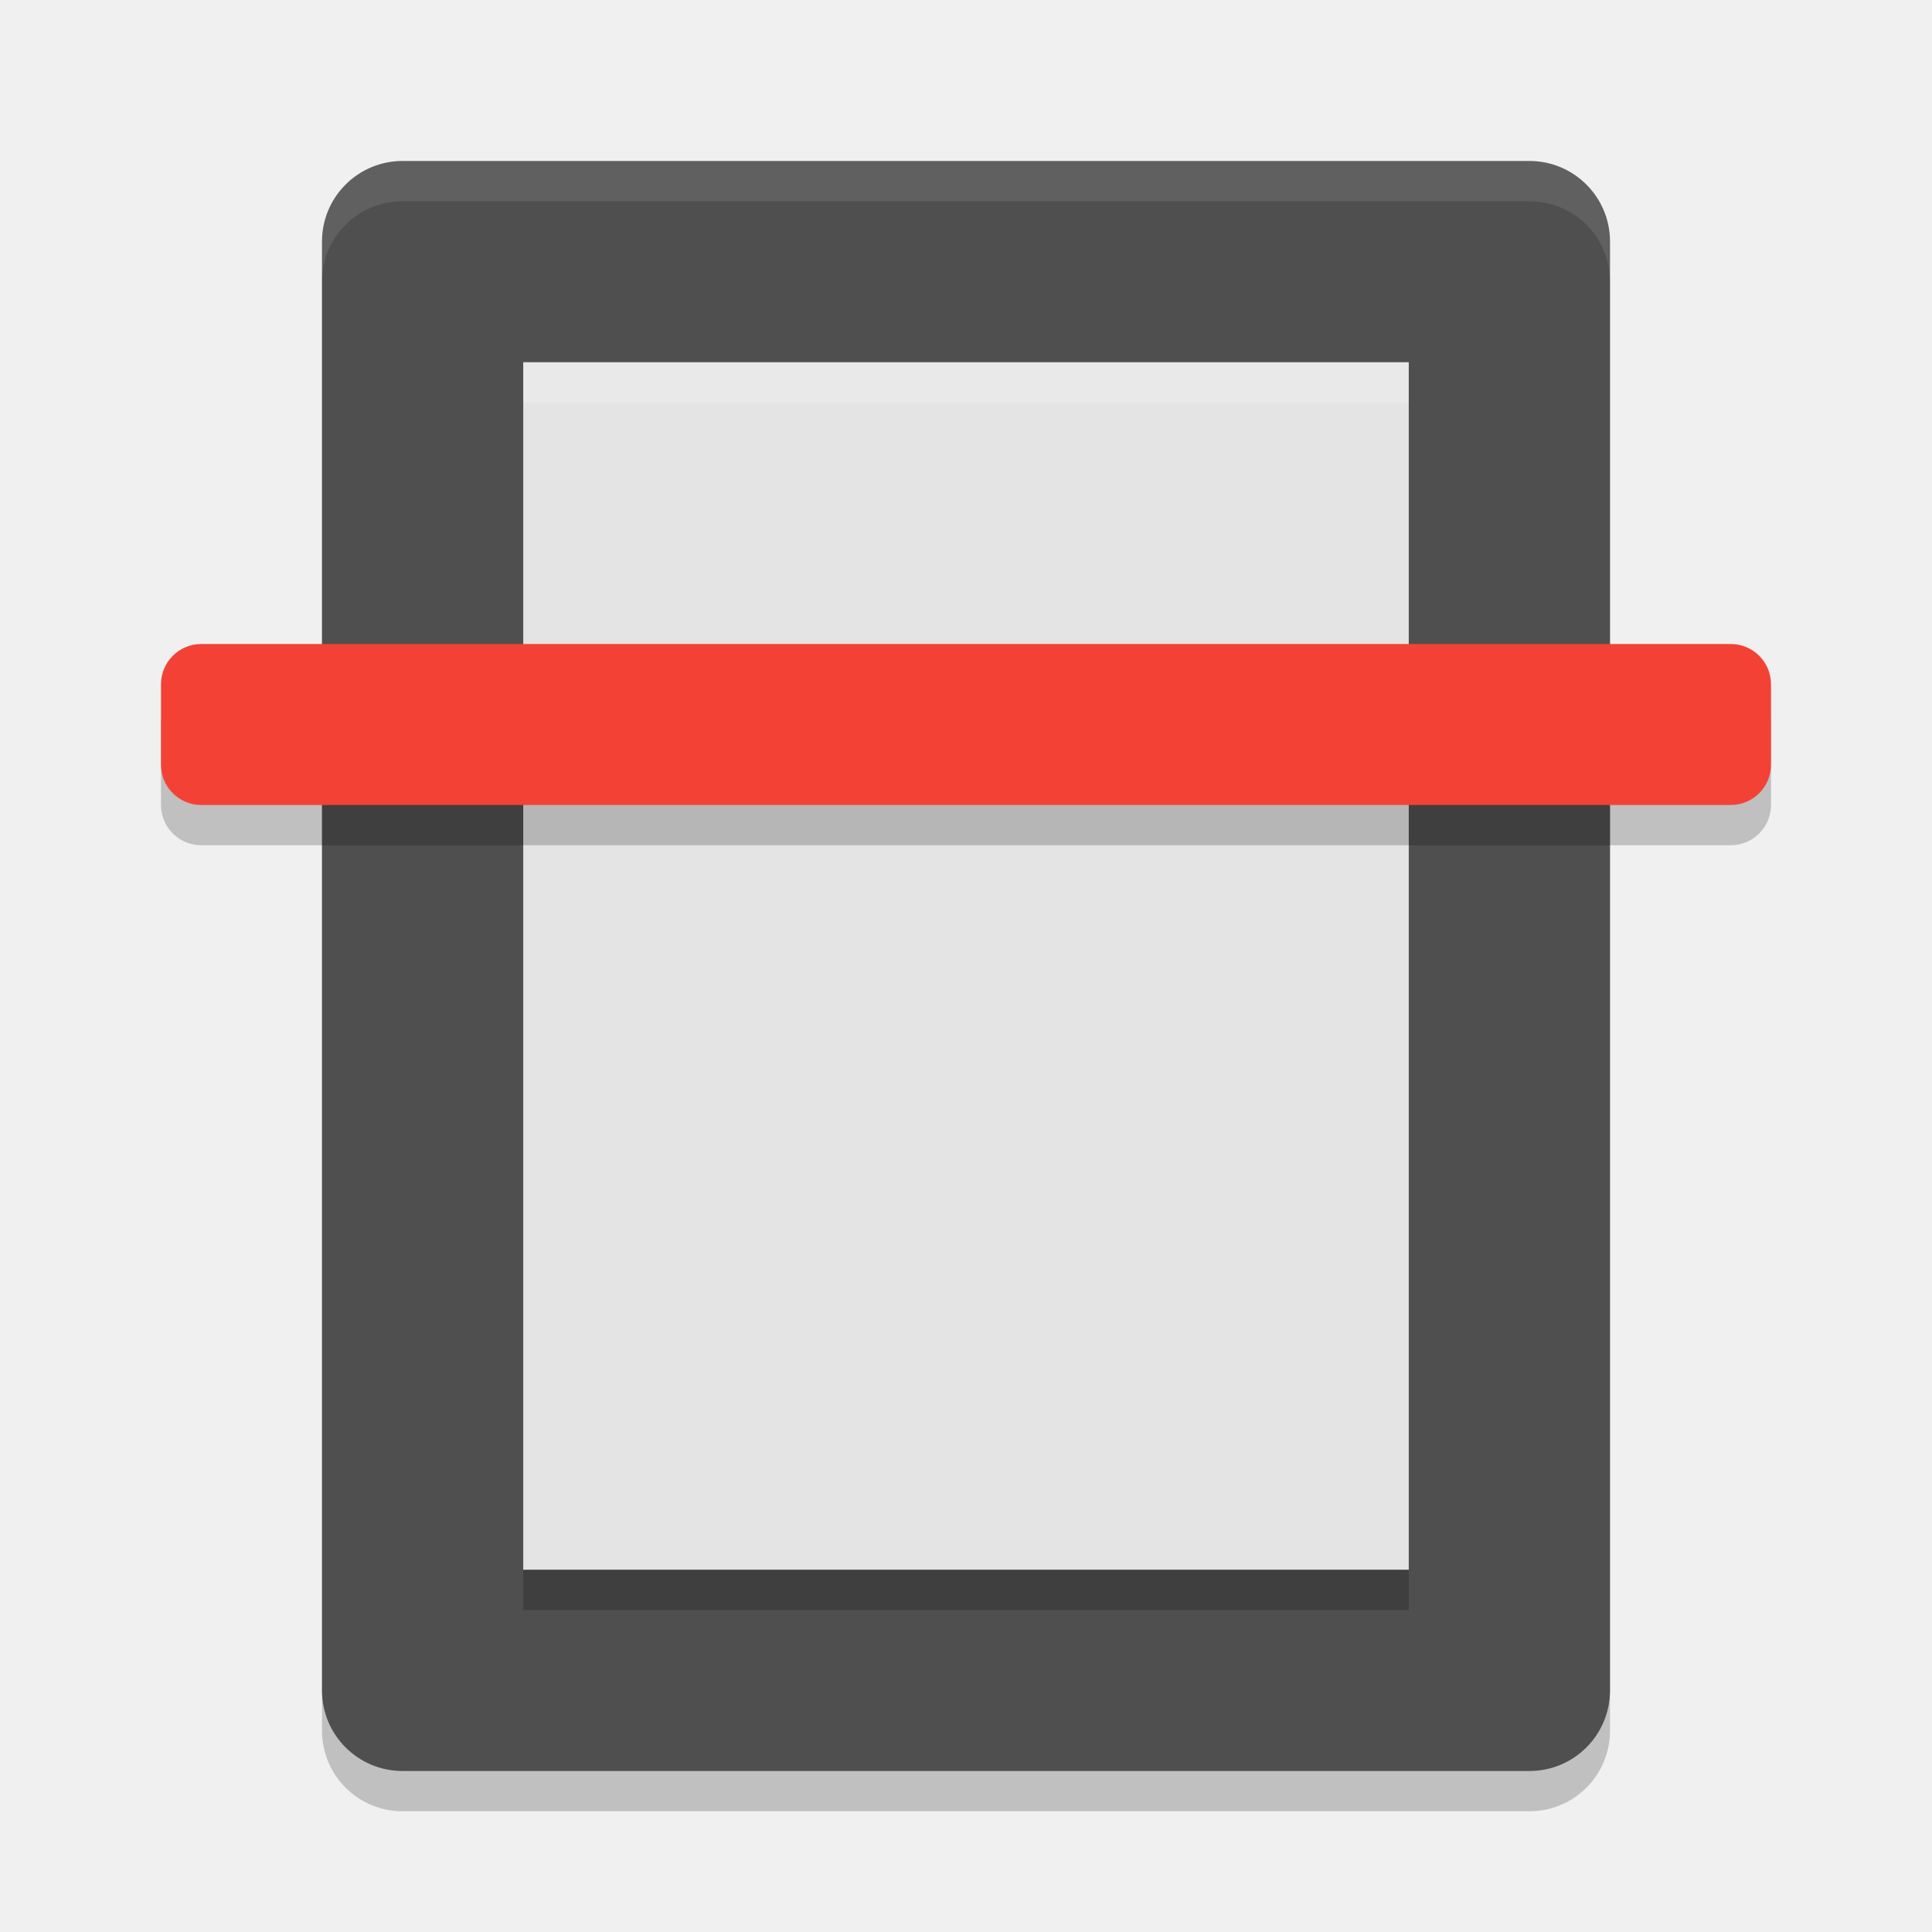
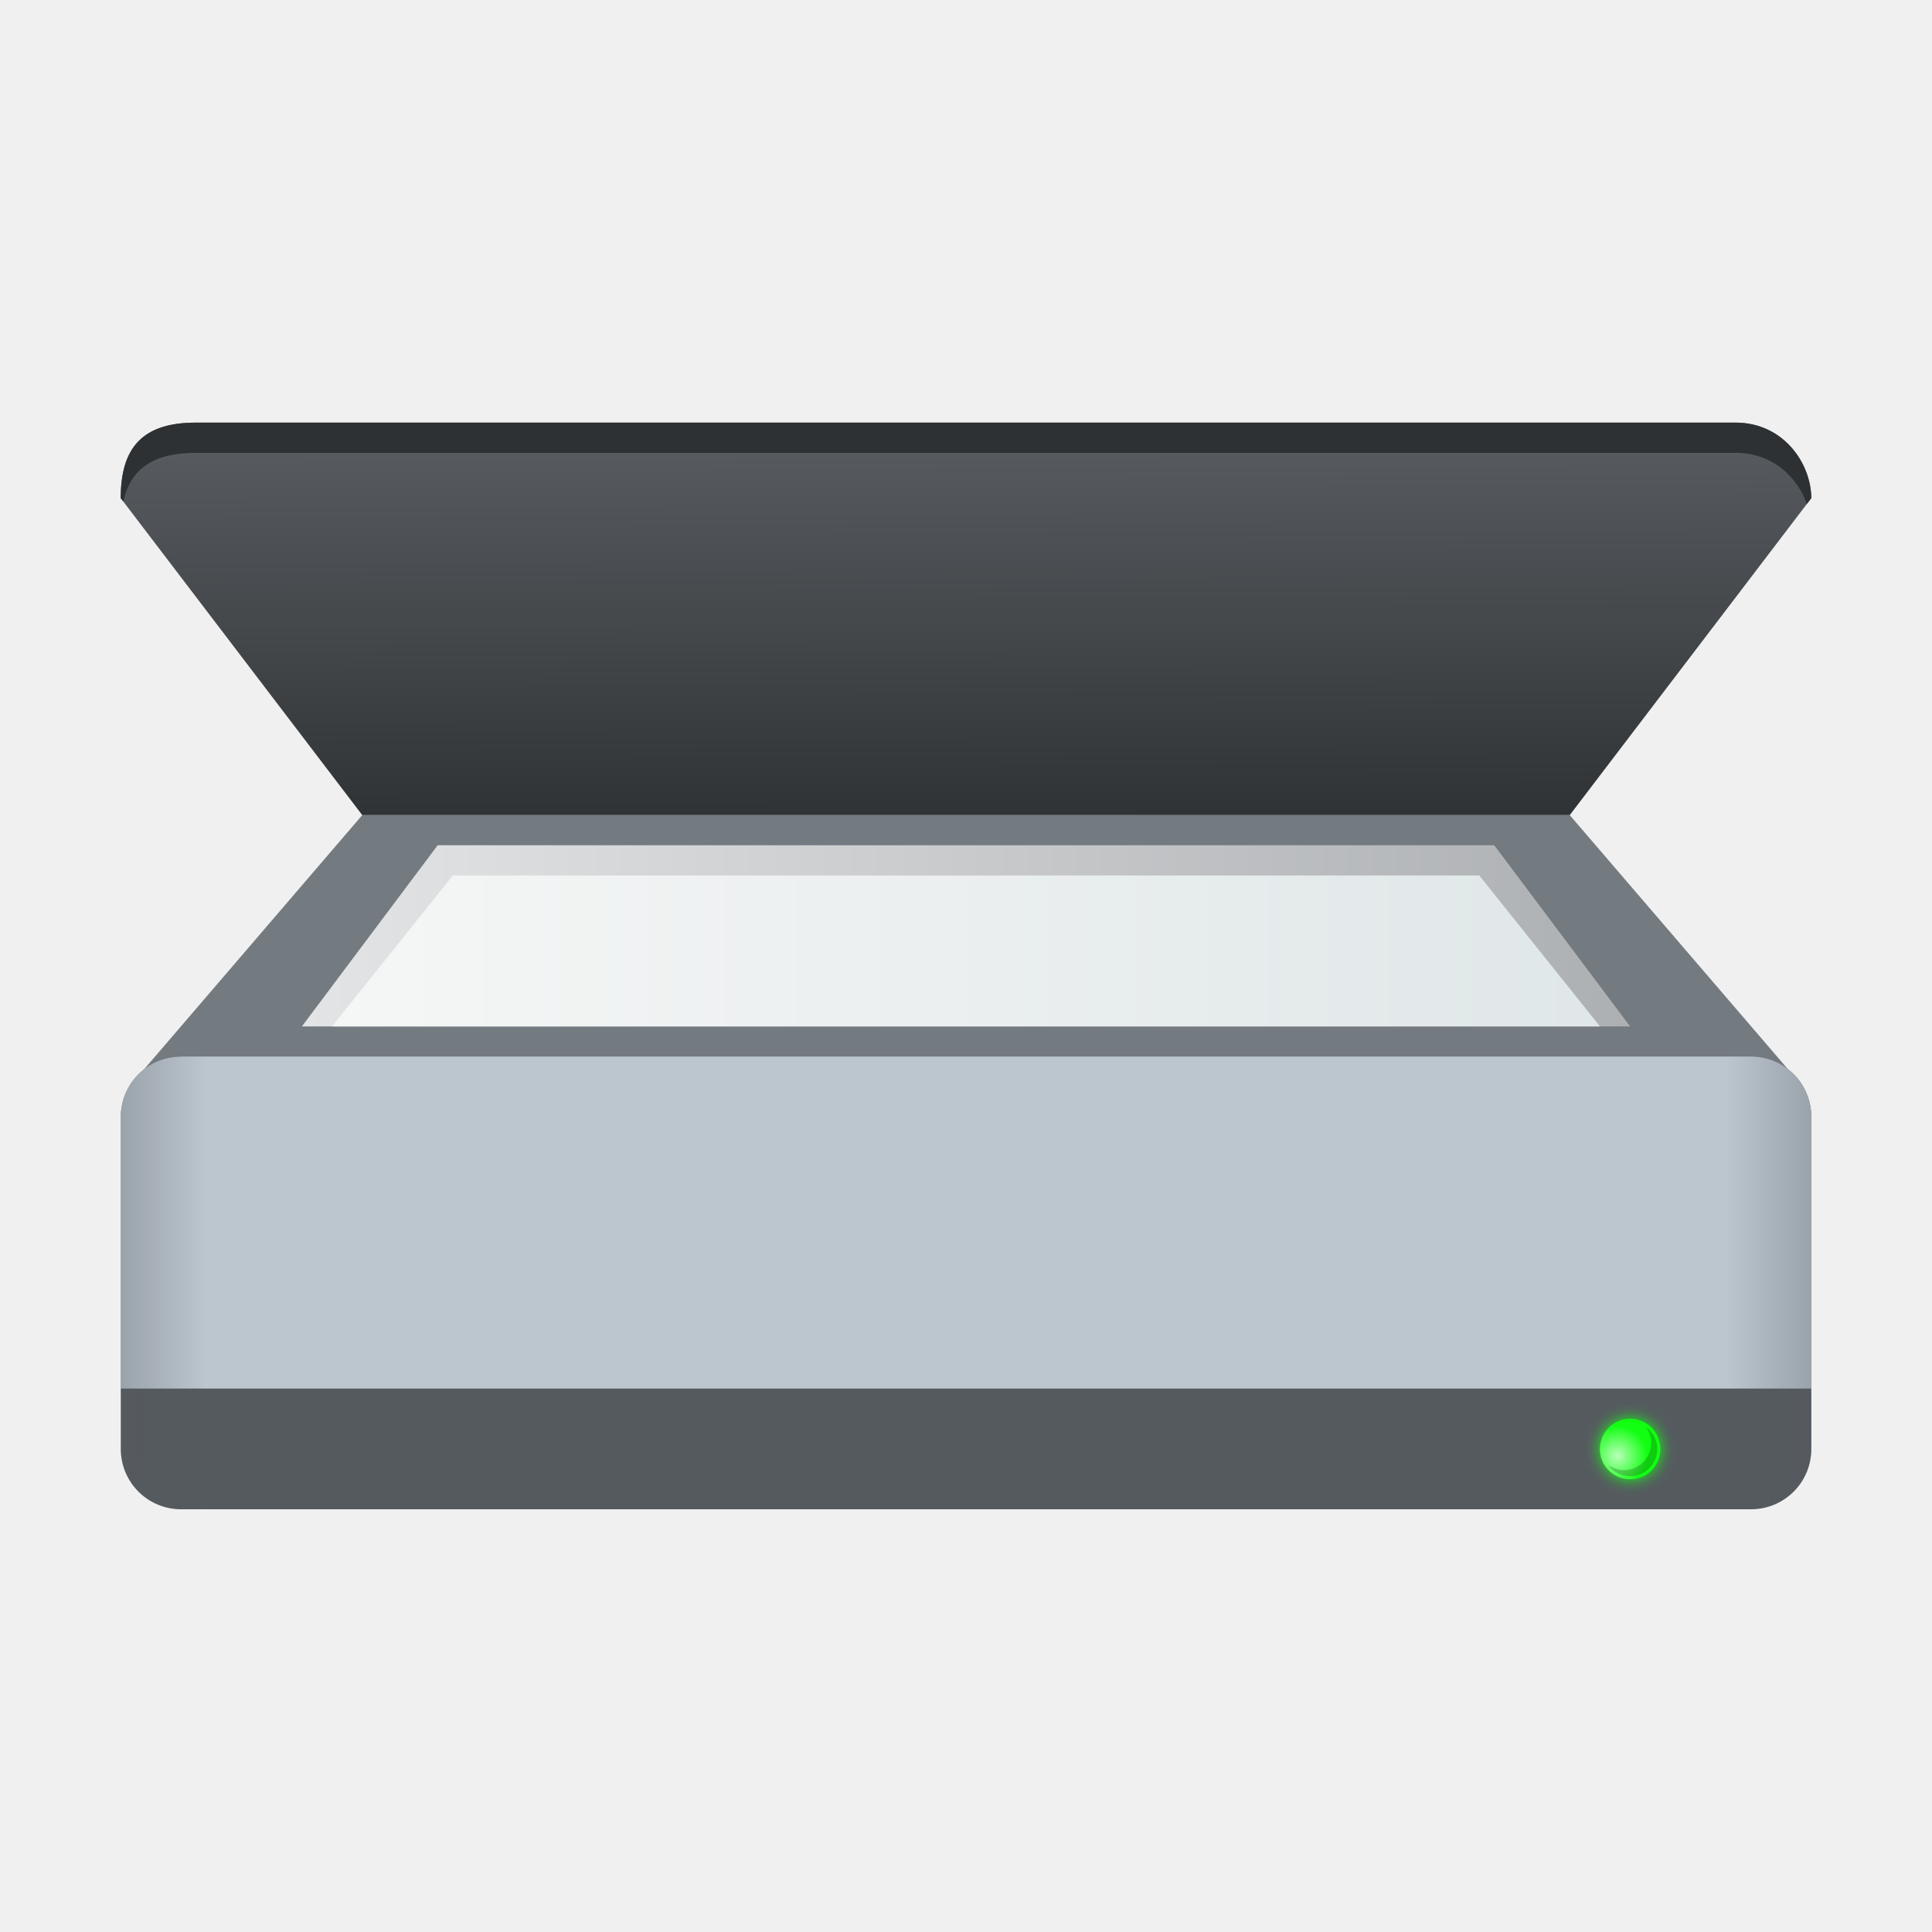
- <svg xmlns="http://www.w3.org/2000/svg" width="48" height="48" version="1">
-   <rect style="opacity:0.2" width="40" height="32" x="-45" y="-40" rx="2" ry="2" transform="matrix(0,-1,-1,0,0,0)" />
-   <rect style="fill:#4f4f4f" width="40" height="32" x="-44" y="-40" rx="2" ry="2" transform="matrix(0,-1,-1,0,0,0)" />
-   <rect style="fill:#e4e4e4" width="30" height="22" x="-39" y="-35" rx="0" ry="0" transform="matrix(0,-1,-1,0,0,0)" />
-   <path style="opacity:0.1;fill:#ffffff" d="M 10,4 C 8.892,4 8,4.892 8,6 L 8,7 C 8,5.892 8.892,5 10,5 l 28,0 c 1.108,0 2,0.892 2,2 L 40,6 C 40,4.892 39.108,4 38,4 L 10,4 Z" />
-   <rect style="opacity:0.2" width="40" height="4" x="4" y="17" rx="1" ry="1" />
-   <rect style="fill:#f34235" width="40" height="4" x="4" y="16" rx="1" ry="1" />
-   <rect style="opacity:0.2" width="1" height="22" x="-40" y="-35" rx="0" ry="0" transform="matrix(0,-1,-1,0,0,0)" />
-   <rect style="opacity:0.2;fill:#ffffff" width="1" height="22" x="-10" y="-35" rx="0" ry="0" transform="matrix(0,-1,-1,0,0,0)" />
+ <svg xmlns="http://www.w3.org/2000/svg" xmlns:xlink="http://www.w3.org/1999/xlink" width="64" height="64" viewBox="0 0 16.933 16.933" version="1.1" id="svg5">
+   <defs id="defs2">
+     <linearGradient id="linearGradient2090">
+       <stop style="stop-color:#e3e4e5;stop-opacity:1;" offset="0" id="stop2086" />
+       <stop style="stop-color:#adb0b3;stop-opacity:1" offset="1" id="stop2088" />
+     </linearGradient>
+     <linearGradient xlink:href="#linearGradient6037" id="linearGradient6039" x1="19.655" y1="26.229" x2="45.655" y2="26.229" gradientUnits="userSpaceOnUse" gradientTransform="matrix(0.4274038,0,0,0.2645833,-5.490155,1.725409)" />
+     <linearGradient id="linearGradient6037">
+       <stop style="stop-color:#f5f6f6;stop-opacity:1" offset="0" id="stop6033" />
+       <stop style="stop-color:#e0e7e8;stop-opacity:1" offset="1" id="stop6035" />
+     </linearGradient>
+     <linearGradient xlink:href="#linearGradient90436" id="linearGradient90438" x1="-2" y1="26.5" x2="66" y2="26.5" gradientUnits="userSpaceOnUse" gradientTransform="matrix(0.2645833,0,0,0.2645833,-6.2e-7,4.233337)" />
+     <linearGradient id="linearGradient90436">
+       <stop style="stop-color:#54595e;stop-opacity:1;" offset="0" id="stop90432" />
+       <stop style="stop-color:#54595e;stop-opacity:0" offset="0.13" id="stop91018" />
+       <stop style="stop-color:#54595e;stop-opacity:0" offset="0.87" id="stop90760" />
+       <stop style="stop-color:#54595e;stop-opacity:1" offset="1" id="stop90434" />
+     </linearGradient>
+     <radialGradient xlink:href="#linearGradient50337" id="radialGradient50339" cx="3.556" cy="10.339" fx="3.556" fy="10.339" r="0.661" gradientUnits="userSpaceOnUse" gradientTransform="matrix(0.4000078,0,0,0.4000078,12.75292,8.625424)" />
+     <linearGradient id="linearGradient50337">
+       <stop style="stop-color:#ffffff;stop-opacity:1;" offset="0" id="stop50333" />
+       <stop style="stop-color:#ffffff;stop-opacity:0;" offset="1" id="stop50335" />
+     </linearGradient>
+     <filter style="color-interpolation-filters:sRGB" id="filter944" x="-0.3" y="-0.3" width="1.6" height="1.6">
+       <feGaussianBlur stdDeviation="0.066" id="feGaussianBlur946" />
+     </filter>
+     <linearGradient xlink:href="#linearGradient2090" id="linearGradient2092" x1="2.646" y1="7.144" x2="14.288" y2="7.144" gradientUnits="userSpaceOnUse" gradientTransform="translate(0,1.058337)" />
+     <linearGradient id="linearGradient91517">
+       <stop style="stop-color:#595d62;stop-opacity:1" offset="0" id="stop91513" />
+       <stop style="stop-color:#2f3234;stop-opacity:0.996" offset="1" id="stop91515" />
+     </linearGradient>
+     <linearGradient xlink:href="#linearGradient91517" id="linearGradient4787" x1="51.953" y1="11.074" x2="52" y2="24" gradientUnits="userSpaceOnUse" gradientTransform="matrix(0.2645833,0,0,0.2645833,-8e-8,0.7937535)" />
+   </defs>
+   <path id="rect31485" style="fill:#737a80;fill-opacity:1;stroke-width:0.529;stroke-linecap:round;stroke-linejoin:round;stroke-dasharray:6.35, 0.529" d="M 3.175,7.144 1.262,9.373 1.588,9.307 h 3.175 7.408 3.175 L 15.672,9.373 13.758,7.144 Z" />
+   <path id="rect849-3" style="fill:#555a5f;fill-opacity:0.996;stroke-width:0.529;stroke-linecap:round;stroke-linejoin:round;stroke-dasharray:6.35, 0.529" d="M 1.588,9.26 H 15.346 c 0.293,0 0.529,0.236 0.529,0.529 v 2.91 c 0,0.293 -0.236,0.529 -0.529,0.529 H 1.588 c -0.293,0 -0.529,-0.236 -0.529,-0.529 V 9.79 c 0,-0.293 0.236,-0.529 0.529,-0.529 z" />
+   <path id="rect31485-7" style="fill:url(#linearGradient4787);fill-opacity:1;stroke-width:0.529;stroke-linecap:round;stroke-linejoin:round;stroke-dasharray:6.35, 0.529" d="M 1.72,3.704 C 1.255,3.703 1.058,3.917 1.058,4.366 L 3.175,7.144 H 13.758 L 15.875,4.366 C 15.873,4.056 15.627,3.705 15.214,3.704 Z" />
+   <path id="rect31485-7-3" style="fill:#2e3133;fill-opacity:1;stroke-width:0.529;stroke-linecap:round;stroke-linejoin:round;stroke-dasharray:6.35, 0.529" d="M 1.72,3.704 C 1.255,3.703 1.058,3.917 1.058,4.366 L 1.081,4.396 C 1.145,4.107 1.345,3.968 1.72,3.969 H 15.214 c 0.319,7.744e-4 0.538,0.21 0.622,0.448 L 15.875,4.366 C 15.873,4.056 15.627,3.705 15.214,3.704 Z" />
+   <path id="rect50762" style="fill:#bcc6cf;stroke-width:0.529;stroke-linecap:round;stroke-linejoin:round;stroke-dasharray:6.35, 0.529" d="M 1.588,9.26 H 15.346 c 0.293,0 0.529,0.236 0.529,0.529 v 2.381 H 1.058 V 9.79 c 0,-0.293 0.236,-0.529 0.529,-0.529 z" />
+   <path id="rect41096" style="fill:url(#linearGradient90438);fill-opacity:1;stroke-width:0.52;stroke-linecap:round;stroke-linejoin:round;stroke-dasharray:6.24, 0.52" d="M 1.588,9.26 H 15.346 c 0.293,0 0.529,0.236 0.529,0.529 v 2.91 c 0,0.293 -0.236,0.529 -0.529,0.529 H 1.588 c -0.293,0 -0.529,-0.236 -0.529,-0.529 V 9.79 c 0,-0.293 0.236,-0.529 0.529,-0.529 z" />
+   <path id="rect96884" style="fill:url(#linearGradient2092);fill-opacity:1;stroke-width:0.548;stroke-linecap:round;stroke-linejoin:round;stroke-dasharray:6.575, 0.548" d="m 3.836,7.408 h 9.26 l 1.191,1.588 H 2.646 Z" />
+   <circle style="mix-blend-mode:normal;fill:#12ff12;fill-opacity:1;stroke-width:0.229;stroke-linecap:round;stroke-linejoin:round;stroke-dasharray:2.748, 0.229;filter:url(#filter944)" id="path25907" cx="14.287" cy="12.7" r="0.265" />
+   <circle style="fill:#12ff12;fill-opacity:1;stroke-width:0.212;stroke-linecap:round;stroke-linejoin:round;stroke-dasharray:2.54, 0.212" id="path30449" cx="14.287" cy="12.7" r="0.265" />
+   <circle style="opacity:0.7;fill:url(#radialGradient50339);fill-opacity:1;stroke-width:0.212;stroke-linecap:round;stroke-linejoin:round;stroke-dasharray:2.54, 0.212" id="path50091" cx="14.287" cy="12.7" r="0.265" />
+   <path id="path49923" style="opacity:0.2;fill:#000000;fill-opacity:1;stroke-width:0.212;stroke-linecap:round;stroke-linejoin:round;stroke-dasharray:2.54, 0.212" d="m 14.427,12.507 a 0.238,0.238 0 0 1 0.045,0.14 0.238,0.238 0 0 1 -0.238,0.238 0.238,0.238 0 0 1 -0.14,-0.045 0.238,0.238 0 0 0 0.193,0.098 0.238,0.238 0 0 0 0.238,-0.238 0.238,0.238 0 0 0 -0.098,-0.193 z" />
+   <path id="rect849" style="fill:url(#linearGradient6039);fill-opacity:1;stroke-width:0.752;stroke-linecap:round;stroke-linejoin:round;stroke-dasharray:9.023, 0.752" d="m 3.969,7.673 h 8.996 l 1.058,1.323 H 2.91 Z" />
</svg>
